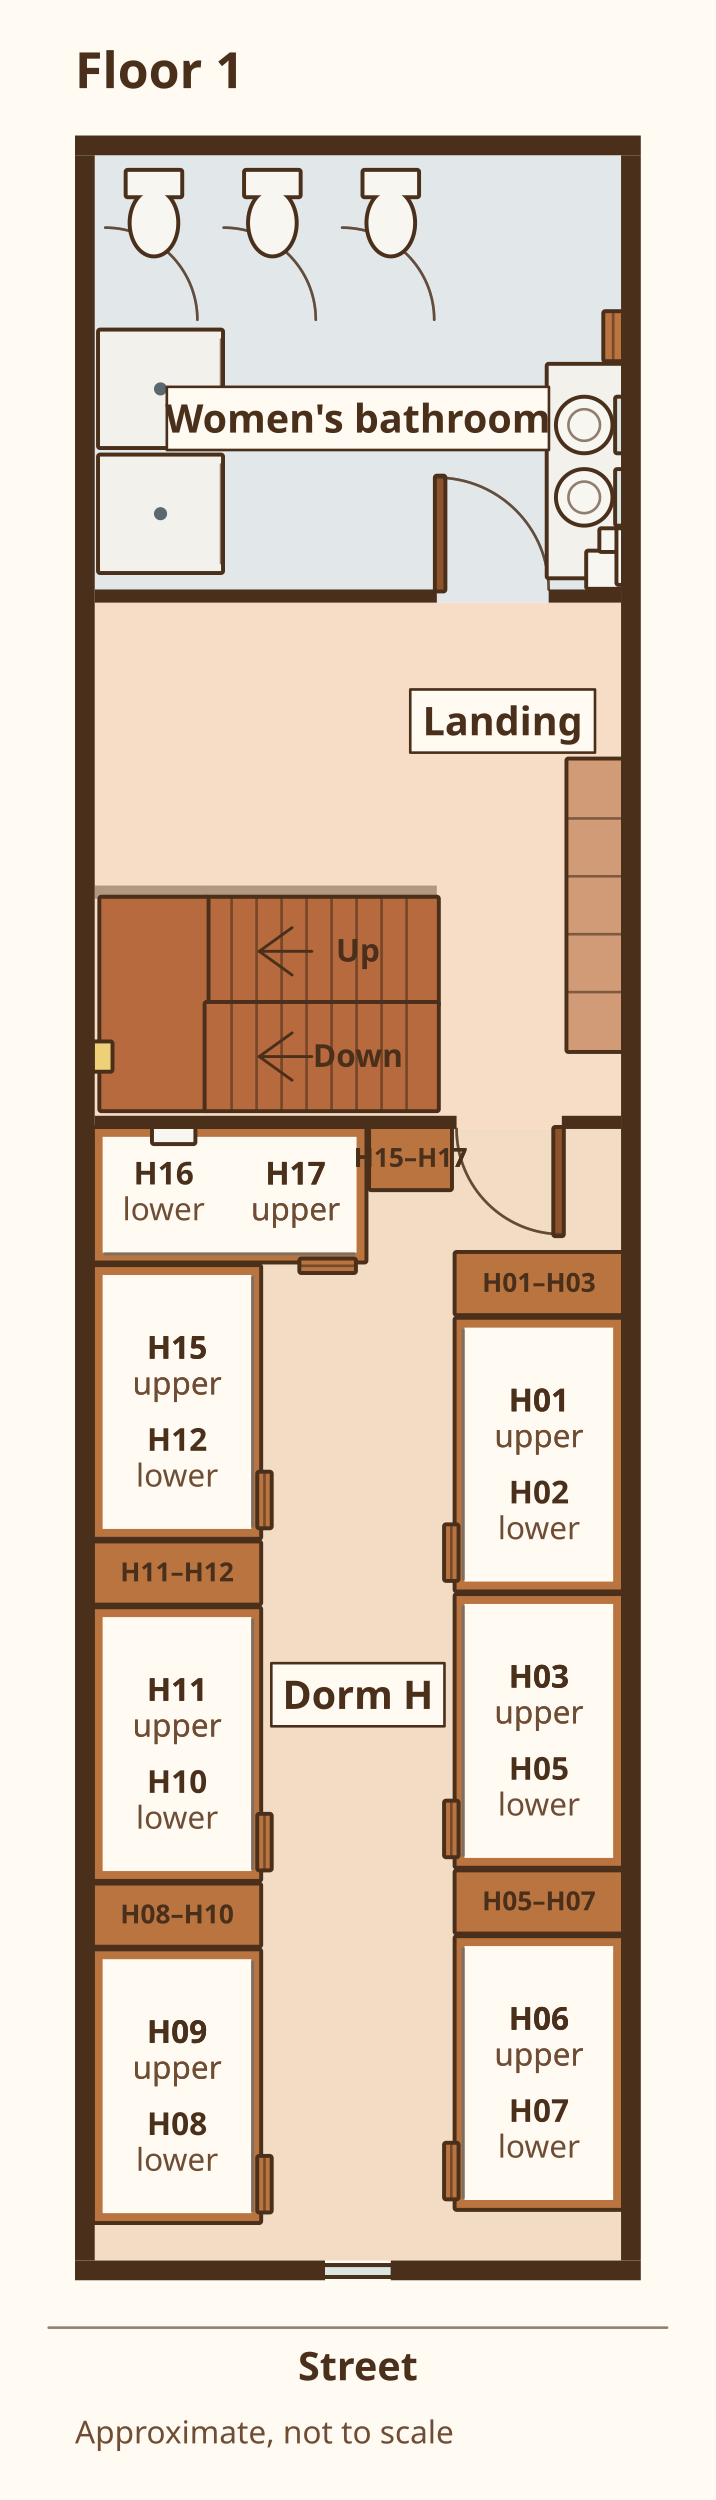
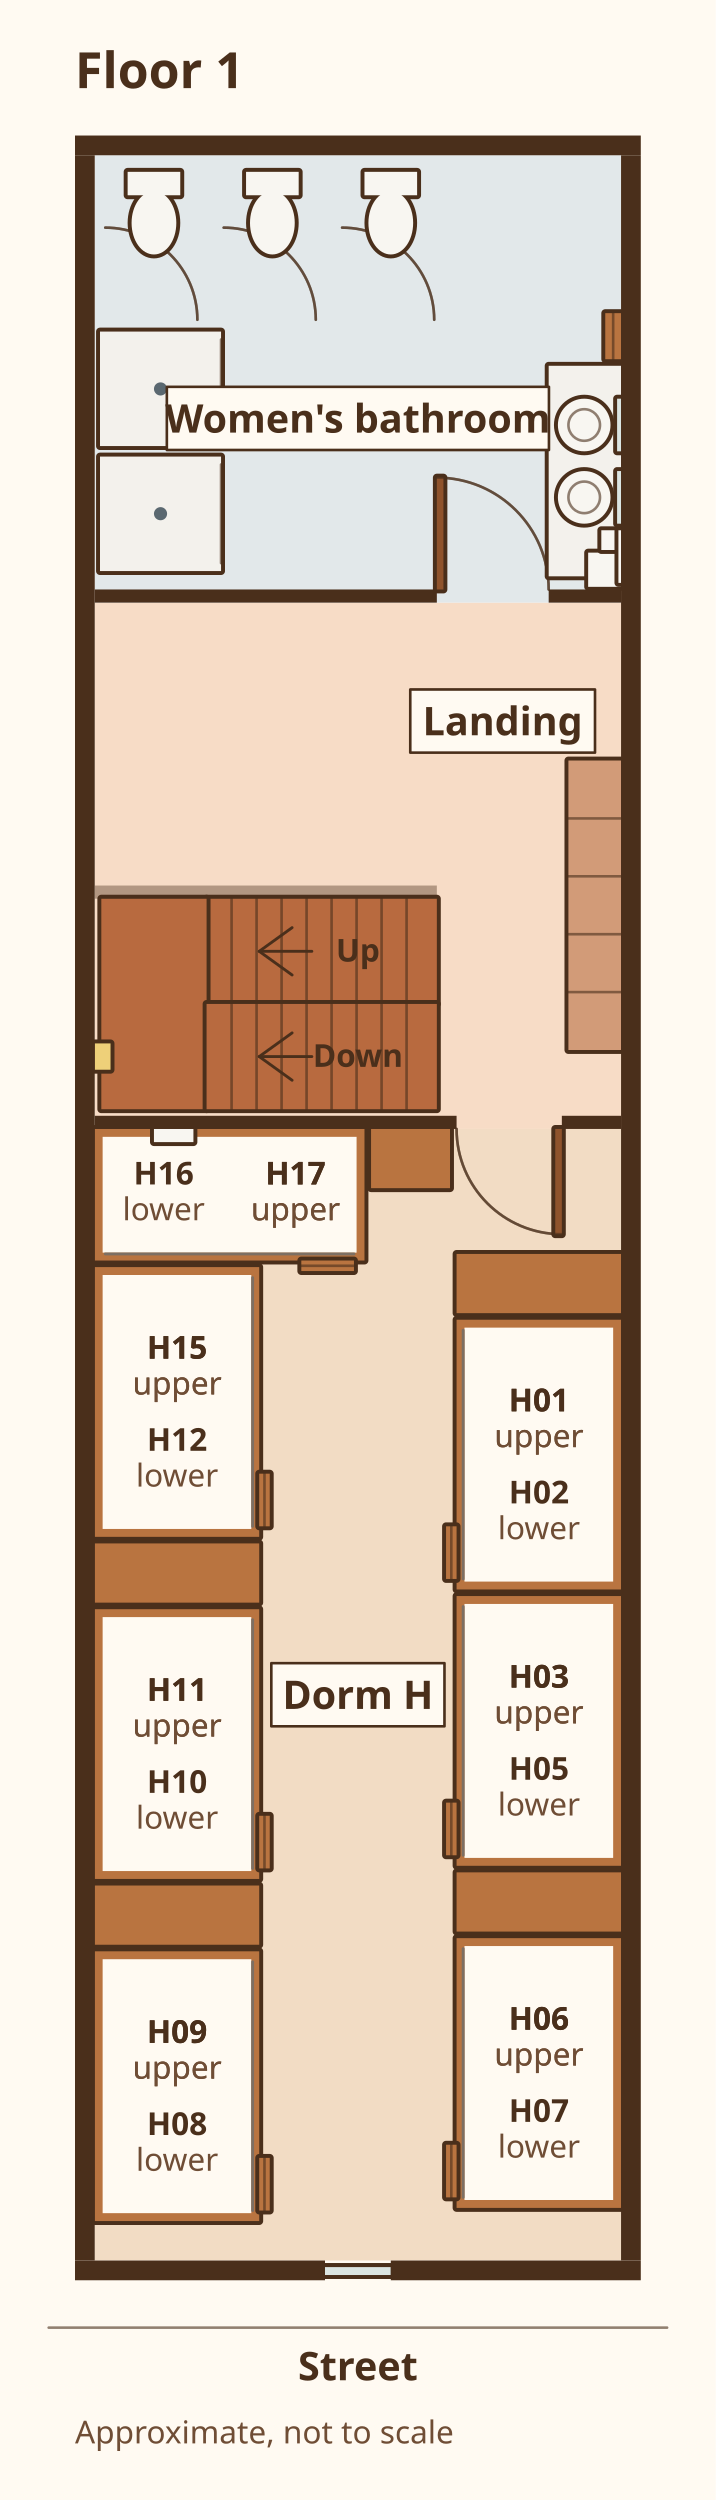
<svg xmlns="http://www.w3.org/2000/svg" class="hj-day" viewBox="-36 -59 272 950" width="272" height="950" role="img" aria-labelledby="title desc">
-   <style>.hj-day{stroke:none;stroke-linecap:round;stroke-linejoin:round}.hj-day path{vector-effect:non-scaling-stroke}.hj-day text{stroke:none;font-family:Figtree,"Noto Sans Lao",system-ui,sans-serif}.hj-day .id{fill:none;stroke:#4a2f1b;stroke-width:1;stroke-opacity:.6}.hj-day .lb{fill:#fffaf2;stroke:#4a2f1b;stroke-width:1}.hj-day .lc{fill:#6f4d35;font-size:12px}.hj-day .ln{fill:#4a2f1b;font-size:10px;font-weight:600}.hj-day .ls{fill:#4a2f1b;font-size:12px;font-weight:600}.hj-day .lt{fill:#4a2f1b;font-size:19px;font-weight:600}.hj-day .lx{fill:#4a2f1b;font-size:15px;font-weight:600}.hj-day .ns{stroke:none}.hj-day .sk{fill:none;stroke:#4a2f1b;stroke-width:1.1}.hj-day .sl{stroke:#4a2f1b;stroke-width:3}.hj-day .wf{fill:#4a2f1b;stroke:none}.hj-day .wp{fill:#4a2f1b;stroke:none;opacity:.4}.hj-day .bt0{fill:#f3f1ec}.hj-day .dp0{fill:#d29b78}.hj-day .fs0{fill:#5a6870}.hj-day .gl0{fill:#dbe5e2}.hj-day .kcu{stroke:#7d6f63}.hj-day .la0{fill:#eed079}.hj-day .pa0{fill:#fffaf2}.hj-day .t-path{fill:#f7dcc6}.hj-day .t-sleep{fill:#f2dcc4}.hj-day .t-wash{fill:#e2e8ea}.hj-day .tc0{fill:#b86a3f}.hj-day .wd0{fill:#b97440}.hj-day .wh0{fill:#f8f6f1}.hj-day .wk0{fill:#8f532c}</style>
+   <style>.hj-day{stroke:none;stroke-linecap:round;stroke-linejoin:round}.hj-day path{vector-effect:non-scaling-stroke}.hj-day text{stroke:none;font-family:Figtree,"Noto Sans Lao",system-ui,sans-serif}.hj-day .id{fill:none;stroke:#4a2f1b;stroke-width:1;stroke-opacity:.6}.hj-day .lb{fill:#fffaf2;stroke:#4a2f1b;stroke-width:1}.hj-day .lc{fill:#6f4d35;font-size:12px}.hj-day .ls{fill:#4a2f1b;font-size:12px;font-weight:600}.hj-day .lt{fill:#4a2f1b;font-size:19px;font-weight:600}.hj-day .lx{fill:#4a2f1b;font-size:15px;font-weight:600}.hj-day .ns{stroke:none}.hj-day .sk{fill:none;stroke:#4a2f1b;stroke-width:1.1}.hj-day .sl{stroke:#4a2f1b;stroke-width:3}.hj-day .wf{fill:#4a2f1b;stroke:none}.hj-day .wp{fill:#4a2f1b;stroke:none;opacity:.4}.hj-day .bt0{fill:#f3f1ec}.hj-day .dp0{fill:#d29b78}.hj-day .fs0{fill:#5a6870}.hj-day .gl0{fill:#dbe5e2}.hj-day .kcu{stroke:#7d6f63}.hj-day .la0{fill:#eed079}.hj-day .pa0{fill:#fffaf2}.hj-day .t-path{fill:#f7dcc6}.hj-day .t-sleep{fill:#f2dcc4}.hj-day .t-wash{fill:#e2e8ea}.hj-day .tc0{fill:#b86a3f}.hj-day .wd0{fill:#b97440}.hj-day .wh0{fill:#f8f6f1}.hj-day .wk0{fill:#8f532c}</style>
  <path class="pa0 ns" d="M-36 -59L236 -59L236 891L-36 891Z" />
  <g id="floor-floor1" data-floor="floor1" data-level="1">
    <g id="area-dorm-h" data-area="dorm-h" data-kind="sleep">
      <path class="t-sleep" d="M0 370L200 370L200 800L0 800Z" />
    </g>
    <g id="area-landing-1" data-area="landing-1" data-kind="path">
      <path class="t-path" d="M0 170L200 170L200 370L0 370Z" />
    </g>
    <g id="area-bath-women" data-area="bath-women" data-kind="wash">
      <path class="t-wash" d="M0 0L200 0L200 170L0 170Z" />
    </g>
    <use href="#fx-window-h-tall" class="sl" />
    <g id="fx-window-h-tall" data-fixture="window" data-area="dorm-h" data-room="dorm-h">
      <path class="gl0" d="M87.5 802.5L112.5 802.5L112.5 805.5L87.5 805.5Z" />
    </g>
    <use href="#fx-window-h-small" class="sl" />
    <g id="fx-window-h-small" data-fixture="window" data-area="dorm-h" data-room="dorm-h">
      <path class="gl0" d="M87.5 802.5L112.5 802.5L112.5 805.5L87.5 805.5Z" />
    </g>
    <g id="fx-ac-outdoor-1" data-fixture="ac-outdoor" data-area="dorm-h" data-room="dorm-h" />
    <g id="fx-ac-outdoor-2" data-fixture="ac-outdoor" data-area="dorm-h" data-room="dorm-h" />
    <g id="fx-ac-outdoor-3" data-fixture="ac-outdoor" data-area="dorm-h" data-room="dorm-h" />
    <use href="#fx-pod-H02" class="sl" />
    <g id="fx-pod-H02" data-fixture="pod" data-label="H02" data-area="dorm-h" data-room="dorm-h">
      <path class="wd0" d="M137.5 442.5L200 442.5L200 545L137.5 545Z" />
      <path class="pa0" d="M140.5 445.5L197 445.5L197 542L140.5 542Z" />
      <path class="sk kcu" d="M140 541L140 446.5" />
      <text class="ls" x="168.8" y="512.3" text-anchor="middle" textLength="23.1" lengthAdjust="spacingAndGlyphs">H02</text>
      <text class="lc" x="168.8" y="525.9" text-anchor="middle" textLength="22.8" lengthAdjust="spacingAndGlyphs">lower</text>
    </g>
    <use href="#fx-pod-H01" class="sl" />
    <g id="fx-pod-H01" data-fixture="pod" data-label="H01" data-area="dorm-h" data-room="dorm-h">
      <text class="ls" x="168.8" y="477.3" text-anchor="middle" textLength="23.1" lengthAdjust="spacingAndGlyphs">H01</text>
      <text class="lc" x="168.8" y="490.9" text-anchor="middle" textLength="22.7" lengthAdjust="spacingAndGlyphs">upper</text>
    </g>
    <use href="#fx-ladder-h-1" class="sl" />
    <g id="fx-ladder-h-1" data-fixture="ladder" data-area="dorm-h" data-room="dorm-h">
      <path class="wd0" d="M133.5 521L137.5 521L137.5 541L133.5 541Z" />
      <path class="id" d="M135.5 541L135.5 521" />
    </g>
    <use href="#fx-pod-H05" class="sl" />
    <g id="fx-pod-H05" data-fixture="pod" data-label="H05" data-area="dorm-h" data-room="dorm-h">
      <path class="wd0" d="M137.5 547.5L200 547.5L200 650L137.5 650Z" />
      <path class="pa0" d="M140.5 550.5L197 550.5L197 647L140.5 647Z" />
      <path class="sk kcu" d="M140 646L140 551.5" />
      <text class="ls" x="168.8" y="617.3" text-anchor="middle" textLength="23.1" lengthAdjust="spacingAndGlyphs">H05</text>
      <text class="lc" x="168.8" y="630.9" text-anchor="middle" textLength="22.8" lengthAdjust="spacingAndGlyphs">lower</text>
    </g>
    <use href="#fx-pod-H03" class="sl" />
    <g id="fx-pod-H03" data-fixture="pod" data-label="H03" data-area="dorm-h" data-room="dorm-h">
      <text class="ls" x="168.8" y="582.3" text-anchor="middle" textLength="23.1" lengthAdjust="spacingAndGlyphs">H03</text>
      <text class="lc" x="168.8" y="595.9" text-anchor="middle" textLength="22.7" lengthAdjust="spacingAndGlyphs">upper</text>
    </g>
    <use href="#fx-ladder-h-2" class="sl" />
    <g id="fx-ladder-h-2" data-fixture="ladder" data-area="dorm-h" data-room="dorm-h">
      <path class="wd0" d="M133.5 626L137.5 626L137.5 646L133.5 646Z" />
      <path class="id" d="M135.5 646L135.5 626" />
    </g>
    <use href="#fx-pod-H07" class="sl" />
    <g id="fx-pod-H07" data-fixture="pod" data-label="H07" data-area="dorm-h" data-room="dorm-h">
      <path class="wd0" d="M137.5 677.5L200 677.5L200 780L137.5 780Z" />
      <path class="pa0" d="M140.5 680.5L197 680.5L197 777L140.5 777Z" />
      <path class="sk kcu" d="M140 776L140 681.5" />
      <text class="ls" x="168.8" y="747.3" text-anchor="middle" textLength="23.1" lengthAdjust="spacingAndGlyphs">H07</text>
      <text class="lc" x="168.8" y="760.9" text-anchor="middle" textLength="22.8" lengthAdjust="spacingAndGlyphs">lower</text>
    </g>
    <use href="#fx-pod-H06" class="sl" />
    <g id="fx-pod-H06" data-fixture="pod" data-label="H06" data-area="dorm-h" data-room="dorm-h">
      <text class="ls" x="168.8" y="712.3" text-anchor="middle" textLength="23.1" lengthAdjust="spacingAndGlyphs">H06</text>
      <text class="lc" x="168.8" y="725.9" text-anchor="middle" textLength="22.7" lengthAdjust="spacingAndGlyphs">upper</text>
    </g>
    <use href="#fx-ladder-h-3" class="sl" />
    <g id="fx-ladder-h-3" data-fixture="ladder" data-area="dorm-h" data-room="dorm-h">
      <path class="wd0" d="M133.5 756L137.5 756L137.5 776L133.5 776Z" />
      <path class="id" d="M135.5 776L135.5 756" />
    </g>
    <use href="#fx-pod-H08" class="sl" />
    <g id="fx-pod-H08" data-fixture="pod" data-label="H08" data-area="dorm-h" data-room="dorm-h">
      <path class="wd0" d="M0 682.5L62.5 682.5L62.5 785L0 785Z" />
      <path class="pa0" d="M3 685.5L59.5 685.5L59.5 782L3 782Z" />
      <path class="sk kcu" d="M60 781L60 686.5" />
      <text class="ls" x="31.3" y="752.3" text-anchor="middle" textLength="23.1" lengthAdjust="spacingAndGlyphs">H08</text>
      <text class="lc" x="31.3" y="765.9" text-anchor="middle" textLength="22.8" lengthAdjust="spacingAndGlyphs">lower</text>
    </g>
    <use href="#fx-pod-H09" class="sl" />
    <g id="fx-pod-H09" data-fixture="pod" data-label="H09" data-area="dorm-h" data-room="dorm-h">
      <text class="ls" x="31.3" y="717.3" text-anchor="middle" textLength="23.1" lengthAdjust="spacingAndGlyphs">H09</text>
      <text class="lc" x="31.3" y="730.9" text-anchor="middle" textLength="22.7" lengthAdjust="spacingAndGlyphs">upper</text>
    </g>
    <use href="#fx-ladder-h-4" class="sl" />
    <g id="fx-ladder-h-4" data-fixture="ladder" data-area="dorm-h" data-room="dorm-h">
      <path class="wd0" d="M62.5 761L66.5 761L66.5 781L62.5 781Z" />
      <path class="id" d="M64.5 781L64.5 761" />
    </g>
    <use href="#fx-pod-H10" class="sl" />
    <g id="fx-pod-H10" data-fixture="pod" data-label="H10" data-area="dorm-h" data-room="dorm-h">
      <path class="wd0" d="M0 552.5L62.5 552.5L62.5 655L0 655Z" />
      <path class="pa0" d="M3 555.5L59.5 555.5L59.5 652L3 652Z" />
      <path class="sk kcu" d="M60 651L60 556.5" />
      <text class="ls" x="31.3" y="622.3" text-anchor="middle" textLength="23.1" lengthAdjust="spacingAndGlyphs">H10</text>
      <text class="lc" x="31.3" y="635.9" text-anchor="middle" textLength="22.8" lengthAdjust="spacingAndGlyphs">lower</text>
    </g>
    <use href="#fx-pod-H11" class="sl" />
    <g id="fx-pod-H11" data-fixture="pod" data-label="H11" data-area="dorm-h" data-room="dorm-h">
      <text class="ls" x="31.3" y="587.3" text-anchor="middle" textLength="23.1" lengthAdjust="spacingAndGlyphs">H11</text>
      <text class="lc" x="31.3" y="600.9" text-anchor="middle" textLength="22.7" lengthAdjust="spacingAndGlyphs">upper</text>
    </g>
    <use href="#fx-ladder-h-5" class="sl" />
    <g id="fx-ladder-h-5" data-fixture="ladder" data-area="dorm-h" data-room="dorm-h">
      <path class="wd0" d="M62.5 631L66.5 631L66.5 651L62.5 651Z" />
      <path class="id" d="M64.5 651L64.5 631" />
    </g>
    <use href="#fx-pod-H12" class="sl" />
    <g id="fx-pod-H12" data-fixture="pod" data-label="H12" data-area="dorm-h" data-room="dorm-h">
      <path class="wd0" d="M0 422.5L62.5 422.5L62.5 525L0 525Z" />
      <path class="pa0" d="M3 425.5L59.5 425.5L59.5 522L3 522Z" />
      <path class="sk kcu" d="M60 521L60 426.5" />
      <text class="ls" x="31.3" y="492.3" text-anchor="middle" textLength="23.1" lengthAdjust="spacingAndGlyphs">H12</text>
      <text class="lc" x="31.3" y="505.9" text-anchor="middle" textLength="22.8" lengthAdjust="spacingAndGlyphs">lower</text>
    </g>
    <use href="#fx-pod-H15" class="sl" />
    <g id="fx-pod-H15" data-fixture="pod" data-label="H15" data-area="dorm-h" data-room="dorm-h">
      <text class="ls" x="31.3" y="457.3" text-anchor="middle" textLength="23.1" lengthAdjust="spacingAndGlyphs">H15</text>
      <text class="lc" x="31.3" y="470.9" text-anchor="middle" textLength="22.7" lengthAdjust="spacingAndGlyphs">upper</text>
    </g>
    <use href="#fx-ladder-h-6" class="sl" />
    <g id="fx-ladder-h-6" data-fixture="ladder" data-area="dorm-h" data-room="dorm-h">
      <path class="wd0" d="M62.5 501L66.5 501L66.5 521L62.5 521Z" />
      <path class="id" d="M64.5 521L64.5 501" />
    </g>
    <use href="#fx-pod-H16" class="sl" />
    <g id="fx-pod-H16" data-fixture="pod" data-label="H16" data-area="dorm-h" data-room="dorm-h">
      <path class="wd0" d="M0 370L102.5 370L102.5 420L0 420Z" />
      <path class="pa0" d="M3 373L99.5 373L99.5 417L3 417Z" />
      <path class="sk kcu" d="M4 417.5L98.5 417.5" />
      <text class="ls" x="26.2" y="391.1" text-anchor="middle" textLength="23.1" lengthAdjust="spacingAndGlyphs">H16</text>
      <text class="lc" x="26.2" y="404.7" text-anchor="middle" textLength="22.8" lengthAdjust="spacingAndGlyphs">lower</text>
    </g>
    <use href="#fx-pod-H17" class="sl" />
    <g id="fx-pod-H17" data-fixture="pod" data-label="H17" data-area="dorm-h" data-room="dorm-h">
      <text class="ls" x="76.3" y="391.1" text-anchor="middle" textLength="23.1" lengthAdjust="spacingAndGlyphs">H17</text>
      <text class="lc" x="76.3" y="404.7" text-anchor="middle" textLength="22.7" lengthAdjust="spacingAndGlyphs">upper</text>
    </g>
    <use href="#fx-ladder-h-7" class="sl" />
    <g id="fx-ladder-h-7" data-fixture="ladder" data-area="dorm-h" data-room="dorm-h">
      <path class="wd0" d="M78.5 420L98.5 420L98.5 424L78.5 424Z" />
      <path class="id" d="M78.5 422L98.5 422" />
    </g>
    <use href="#fx-locker-H01" class="sl" />
    <g id="fx-locker-H01" data-fixture="locker" data-label="H01" data-area="dorm-h" data-room="dorm-h" data-confirmed="false">
      <path class="wd0" d="M137.5 417.5L200 417.5L200 440L137.5 440Z" />
-       <text class="ln" x="168.8" y="431.9" text-anchor="middle" textLength="36.9" lengthAdjust="spacingAndGlyphs">H01–H03</text>
    </g>
    <use href="#fx-locker-H05" class="sl" />
    <g id="fx-locker-H05" data-fixture="locker" data-label="H05" data-area="dorm-h" data-room="dorm-h" data-confirmed="false">
      <path class="wd0" d="M137.5 652.5L200 652.5L200 675L137.5 675Z" />
-       <text class="ln" x="168.8" y="666.9" text-anchor="middle" textLength="36.9" lengthAdjust="spacingAndGlyphs">H05–H07</text>
    </g>
    <use href="#fx-locker-H08" class="sl" />
    <g id="fx-locker-H08" data-fixture="locker" data-label="H08" data-area="dorm-h" data-room="dorm-h" data-confirmed="false">
      <path class="wd0" d="M0 657.5L62.5 657.5L62.5 680L0 680Z" />
-       <text class="ln" x="31.3" y="671.9" text-anchor="middle" textLength="36.9" lengthAdjust="spacingAndGlyphs">H08–H10</text>
    </g>
    <use href="#fx-locker-H11" class="sl" />
    <g id="fx-locker-H11" data-fixture="locker" data-label="H11" data-area="dorm-h" data-room="dorm-h" data-confirmed="false">
      <path class="wd0" d="M0 527.5L62.5 527.5L62.5 550L0 550Z" />
-       <text class="ln" x="31.3" y="541.9" text-anchor="middle" textLength="36.9" lengthAdjust="spacingAndGlyphs">H11–H12</text>
    </g>
    <use href="#fx-locker-H15" class="sl" />
    <g id="fx-locker-H15" data-fixture="locker" data-label="H15" data-area="dorm-h" data-room="dorm-h" data-confirmed="false">
      <path class="wd0" d="M105 370L135 370L135 392.5L105 392.5Z" />
-       <text class="ln" x="120" y="384.4" text-anchor="middle" textLength="36.9" lengthAdjust="spacingAndGlyphs">H15–H17</text>
    </g>
    <use href="#fx-door-dorm-h" class="sl" />
    <g id="fx-door-dorm-h" data-fixture="door-leaf" data-label="H" data-area="dorm-h" data-room="dorm-h">
      <path class="wk0" d="M175 370L177.5 370L177.5 410L175 410Z" />
      <path class="id" d="M177.5 410C155.4 410 137.5 392.1 137.5 370" />
    </g>
    <use href="#fx-shoe-cubbies" class="sl" />
    <g id="fx-shoe-cubbies" data-fixture="shoe-cubbies" data-area="landing-1" data-room="landing-1">
      <path class="dp0" d="M180 230L200 230L200 340L180 340Z" />
      <path class="id" d="M180 318L200 318M180 296L200 296M180 274L200 274M180 252L200 252" />
    </g>
    <use href="#fx-stairs-floor2" class="sl" />
    <g id="fx-stairs-floor2" data-fixture="stairs" data-area="landing-1" data-room="landing-1">
      <path class="tc0" d="M42.5 282.5L130 282.5L130 322.5L42.5 322.5Z" />
      <path class="id" d="M52 322.5L52 282.5M61.5 322.5L61.5 282.5M71 322.5L71 282.5M80.5 322.5L80.5 282.5M90 322.5L90 282.5M99.5 322.5L99.5 282.5M109 322.5L109 282.5M118.5 322.5L118.5 282.5" />
      <path class="sk" d="M82.5 302.5L62.5 302.5" />
      <path class="sk" d="M75 311.5L62.5 302.5L75 293.5" />
      <text class="ls" x="100" y="306.4" text-anchor="middle" textLength="13.2" lengthAdjust="spacingAndGlyphs">Up</text>
    </g>
    <use href="#fx-stairs-floor2-landing" class="sl" />
    <g id="fx-stairs-floor2-landing" data-fixture="stairs" data-area="landing-1" data-room="landing-1" data-confirmed="false">
      <path class="tc0" d="M2.5 282.5L42.5 282.5L42.5 362.5L2.5 362.5Z" />
    </g>
    <use href="#fx-stairs-floor2-up" class="sl" />
    <g id="fx-stairs-floor2-up" data-fixture="stairs" data-area="landing-1" data-room="landing-1" data-confirmed="false">
      <path class="tc0" d="M42.5 322.5L130 322.5L130 362.5L42.5 362.5Z" />
      <path class="id" d="M52 362.5L52 322.5M61.5 362.5L61.5 322.5M71 362.5L71 322.5M80.5 362.5L80.5 322.5M90 362.5L90 322.5M99.5 362.5L99.5 322.5M109 362.5L109 322.5M118.5 362.5L118.5 322.5" />
      <path class="sk" d="M82.5 342.5L62.5 342.5" />
      <path class="sk" d="M75 351.5L62.5 342.5L75 333.5" />
      <text class="ls" x="100" y="346.4" text-anchor="middle" textLength="28.4" lengthAdjust="spacingAndGlyphs">Down</text>
    </g>
    <use href="#fx-door-bath-women" class="sl" />
    <g id="fx-door-bath-women" data-fixture="door-leaf" data-label="Women" data-area="bath-women" data-room="bath-women">
      <path class="wk0" d="M130 122.5L132.5 122.5L132.5 165L130 165Z" />
      <path class="id" d="M130 122.5C153.5 122.5 172.5 141.5 172.5 165" />
    </g>
    <use href="#fx-vanity-women" class="sl" />
    <g id="fx-vanity-women" data-fixture="vanity" data-area="bath-women" data-room="bath-women">
      <path class="bt0" d="M172.5 80L200 80L200 160L172.5 160Z" />
    </g>
    <use href="#fx-basin-women-1" class="sl" />
    <g id="fx-basin-women-1" data-fixture="basin" data-area="bath-women" data-room="bath-women">
      <path class="wh0" d="M196 130C196 135.5 191.5 140 186 140C180.5 140 176 135.5 176 130C176 124.5 180.5 120 186 120C191.5 120 196 124.5 196 130Z" />
      <path class="id" d="M192 130C192 133.3 189.3 136 186 136C182.7 136 180 133.3 180 130C180 126.7 182.7 124 186 124C189.3 124 192 126.7 192 130Z" />
    </g>
    <use href="#fx-basin-women-2" class="sl" />
    <g id="fx-basin-women-2" data-fixture="basin" data-area="bath-women" data-room="bath-women">
      <path class="wh0" d="M196 102.5C196 108 191.5 112.5 186 112.5C180.5 112.5 176 108 176 102.5C176 97 180.5 92.5 186 92.5C191.5 92.5 196 97 196 102.5Z" />
      <path class="id" d="M192 102.5C192 105.8 189.3 108.5 186 108.5C182.7 108.5 180 105.8 180 102.5C180 99.2 182.7 96.5 186 96.5C189.3 96.5 192 99.2 192 102.5Z" />
    </g>
    <use href="#fx-ladder-hatch-women" class="sl" />
    <g id="fx-ladder-hatch-women" data-fixture="ladder-wall" data-area="bath-women" data-room="bath-women">
      <path class="wd0" d="M194 60L200 60L200 77.5L194 77.5Z" />
      <path class="id" d="M197 77.5L197 60" />
    </g>
    <use href="#fx-stall-women-1" class="sl" />
    <g id="fx-stall-women-1" data-fixture="toilet-stall" data-area="bath-women" data-room="bath-women">
      <path class="id" d="M39 62.5C39 43.2 23.3 27.5 4 27.5" />
    </g>
    <use href="#fx-toilet-women-1" class="sl" />
    <g id="fx-toilet-women-1" data-fixture="toilet" data-area="bath-women" data-room="bath-women">
      <path class="wh0" d="M12.5 6.3L32.5 6.3L32.5 15.2L12.5 15.2Z" />
      <path class="wh0" d="M31 25.7C31 19.1 27.2 13.7 22.5 13.7C17.8 13.7 14 19.1 14 25.7C14 32.4 17.8 37.7 22.5 37.7C27.2 37.7 31 32.4 31 25.7Z" />
    </g>
    <use href="#fx-stall-women-2" class="sl" />
    <g id="fx-stall-women-2" data-fixture="toilet-stall" data-area="bath-women" data-room="bath-women">
      <path class="id" d="M84 62.5C84 43.2 68.3 27.5 49 27.5" />
    </g>
    <use href="#fx-toilet-women-2" class="sl" />
    <g id="fx-toilet-women-2" data-fixture="toilet" data-area="bath-women" data-room="bath-women">
      <path class="wh0" d="M57.5 6.3L77.5 6.3L77.5 15.2L57.5 15.2Z" />
      <path class="wh0" d="M76 25.7C76 19.1 72.2 13.7 67.5 13.7C62.8 13.7 59 19.1 59 25.7C59 32.4 62.8 37.7 67.5 37.7C72.2 37.7 76 32.4 76 25.7Z" />
    </g>
    <use href="#fx-stall-women-3" class="sl" />
    <g id="fx-stall-women-3" data-fixture="toilet-stall" data-area="bath-women" data-room="bath-women">
      <path class="id" d="M129 62.5C129 43.2 113.3 27.5 94 27.5" />
    </g>
    <use href="#fx-toilet-women-3" class="sl" />
    <g id="fx-toilet-women-3" data-fixture="toilet" data-area="bath-women" data-room="bath-women">
      <path class="wh0" d="M102.5 6.3L122.5 6.3L122.5 15.2L102.5 15.2Z" />
      <path class="wh0" d="M121 25.7C121 19.1 117.2 13.7 112.5 13.7C107.8 13.7 104 19.1 104 25.7C104 32.4 107.8 37.7 112.5 37.7C117.2 37.7 121 32.4 121 25.7Z" />
    </g>
    <use href="#fx-shower-women-1" class="sl" />
    <g id="fx-shower-women-1" data-fixture="shower" data-area="bath-women" data-room="bath-women">
      <path class="bt0" d="M2 114.5L48 114.5L48 158L2 158Z" />
      <path class="fs0" d="M27.5 136.2C27.5 137.6 26.4 138.7 25 138.7C23.6 138.7 22.5 137.6 22.5 136.2C22.5 134.9 23.6 133.7 25 133.7C26.4 133.7 27.5 134.9 27.5 136.2Z" />
      <path class="id" d="M48 155L48 117.5" />
    </g>
    <use href="#fx-shower-women-2" class="sl" />
    <g id="fx-shower-women-2" data-fixture="shower" data-area="bath-women" data-room="bath-women">
      <path class="bt0" d="M2 67L48 67L48 110.5L2 110.5Z" />
      <path class="fs0" d="M27.5 88.8C27.5 90.1 26.4 91.3 25 91.3C23.6 91.3 22.5 90.1 22.5 88.8C22.5 87.4 23.6 86.3 25 86.3C26.4 86.3 27.5 87.4 27.5 88.8Z" />
      <path class="id" d="M48 107.5L48 70" />
    </g>
    <g id="fx-ac-h" data-fixture="ac-indoor" data-area="dorm-h" data-room="dorm-h" />
    <g id="fx-fan-h-1" data-fixture="fan-ceiling" data-area="dorm-h" data-room="dorm-h" />
    <g id="fx-fan-h-2" data-fixture="fan-ceiling" data-area="dorm-h" data-room="dorm-h" />
    <g id="fx-fan-h-3" data-fixture="fan-ceiling" data-area="dorm-h" data-room="dorm-h" />
    <use href="#fx-fan-exhaust-h" class="sl" />
    <g id="fx-fan-exhaust-h" data-fixture="fan-exhaust" data-area="dorm-h" data-room="dorm-h">
      <path class="wh0" d="M22.5 370L37.5 370L37.5 375L22.5 375Z" />
    </g>
    <use href="#fx-wall-lamp-1" class="sl" />
    <g id="fx-wall-lamp-1" data-fixture="wall-lamp" data-area="landing-1" data-room="landing-1">
      <path class="la0" d="M0 337.5L6 337.5L6 347.5L0 347.5Z" />
    </g>
    <use href="#fx-mirror-women-1" class="sl" />
    <g id="fx-mirror-women-1" data-fixture="mirror" data-area="bath-women" data-room="bath-women">
      <path class="gl0" d="M198.5 120L200 120L200 140L198.5 140Z" />
    </g>
    <use href="#fx-mirror-women-2" class="sl" />
    <g id="fx-mirror-women-2" data-fixture="mirror" data-area="bath-women" data-room="bath-women">
      <path class="gl0" d="M198.5 92.5L200 92.5L200 112.5L198.5 112.5Z" />
    </g>
    <use href="#fx-hand-dryer-women" class="sl" />
    <g id="fx-hand-dryer-women" data-fixture="hand-dryer" data-area="bath-women" data-room="bath-women">
      <path class="wh0" d="M187.5 151L200 151L200 164L187.5 164Z" />
    </g>
    <use href="#fx-hair-dryer-women" class="sl" />
    <g id="fx-hair-dryer-women" data-fixture="hair-dryer" data-area="bath-women" data-room="bath-women">
      <path class="wh0" d="M192.5 142.5L200 142.5L200 150L192.5 150Z" />
    </g>
    <use href="#fx-sign-rules-women" class="sl" />
    <g id="fx-sign-rules-women" data-fixture="sign-plate" data-label="Bathroom rules" data-area="bath-women" data-room="bath-women">
      <path class="wh0" d="M199 142.5L200 142.5L200 162.5L199 162.5Z" />
    </g>
    <g id="fx-fan-women" data-fixture="fan" data-area="bath-women" data-room="bath-women" />
    <g data-walls="">
      <path class="wf" d="M-7.5 800L87.5 800L87.5 807.5L-7.5 807.5Z" />
      <path class="wf" d="M112.5 800L207.5 800L207.5 807.5L112.5 807.5Z" />
      <path class="wf" d="M-7.5 0L0 0L0 800L-7.5 800Z" />
      <path class="wf" d="M200 0L207.5 0L207.5 800L200 800Z" />
      <path class="wf" d="M-7.5 -7.5L207.5 -7.5L207.5 0L-7.5 0Z" />
      <path class="wf" d="M0 365L137.5 365L137.5 370L0 370Z" />
      <path class="wf" d="M177.5 365L200 365L200 370L177.5 370Z" />
      <path class="wp" d="M0 277.5L130 277.5L130 282.5L0 282.5Z" />
      <path class="wf" d="M0 165L130 165L130 170L0 170Z" />
      <path class="wf" d="M172.5 165L200 165L200 170L172.5 170Z" />
    </g>
    <g id="labels-floor1" data-labels="" data-floor="floor1">
      <path class="lb" d="M67.1 573L132.9 573L132.9 597L67.1 597Z" />
      <text class="lx" x="100" y="590.4" text-anchor="middle" textLength="49.8" lengthAdjust="spacingAndGlyphs">Dorm H</text>
      <path class="lb" d="M119.9 203L190.1 203L190.1 227L119.9 227Z" />
      <text class="lx" x="155" y="220.4" text-anchor="middle" textLength="54.2" lengthAdjust="spacingAndGlyphs">Landing</text>
      <path class="lb" d="M27.4 88L172.6 88L172.6 112L27.4 112Z" />
      <text class="lx" x="100" y="105.4" text-anchor="middle" textLength="129.2" lengthAdjust="spacingAndGlyphs">Women's bathroom</text>
    </g>
  </g>
  <text class="lt" x="-7.5" y="-25.5" textLength="60.2" lengthAdjust="spacingAndGlyphs">Floor 1</text>
  <path class="id" d="M-17.5 825.5L217.5 825.5" />
  <text class="lx" x="100" y="845.5" text-anchor="middle" textLength="42.3" lengthAdjust="spacingAndGlyphs">Street</text>
  <text class="lc" x="-7.5" y="869.5" textLength="137.9" lengthAdjust="spacingAndGlyphs">Approximate, not to scale</text>
</svg>
